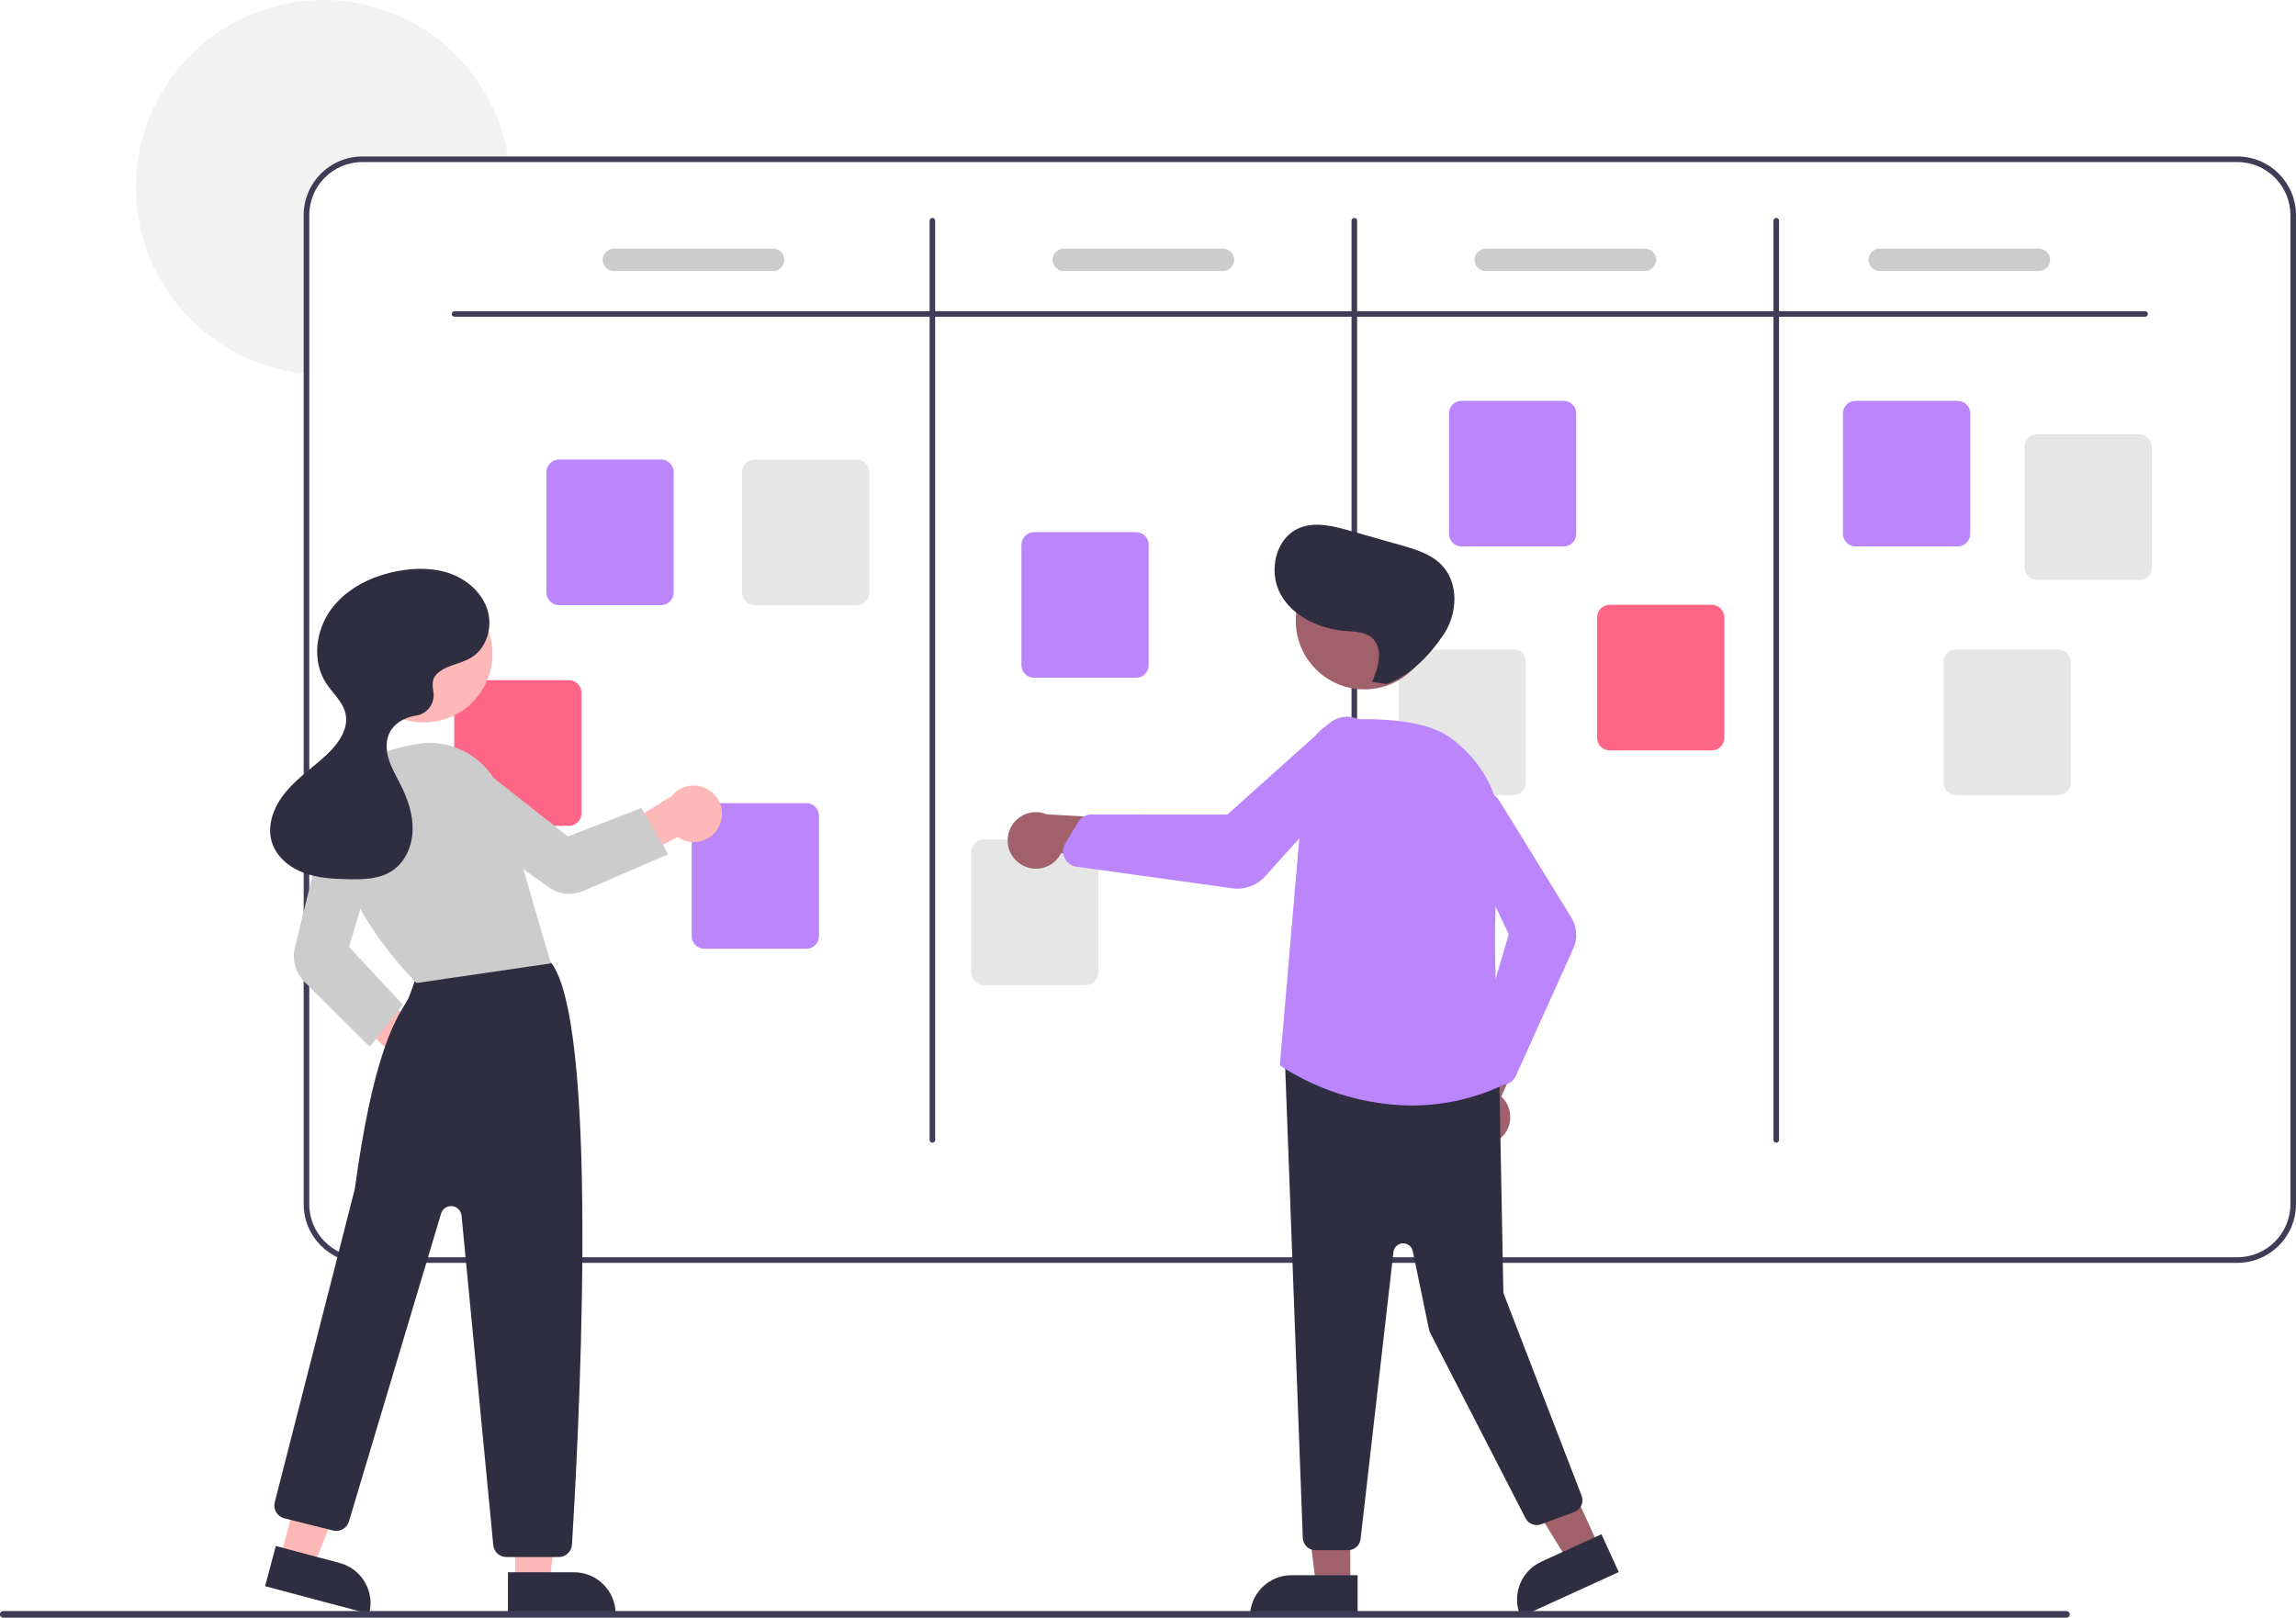
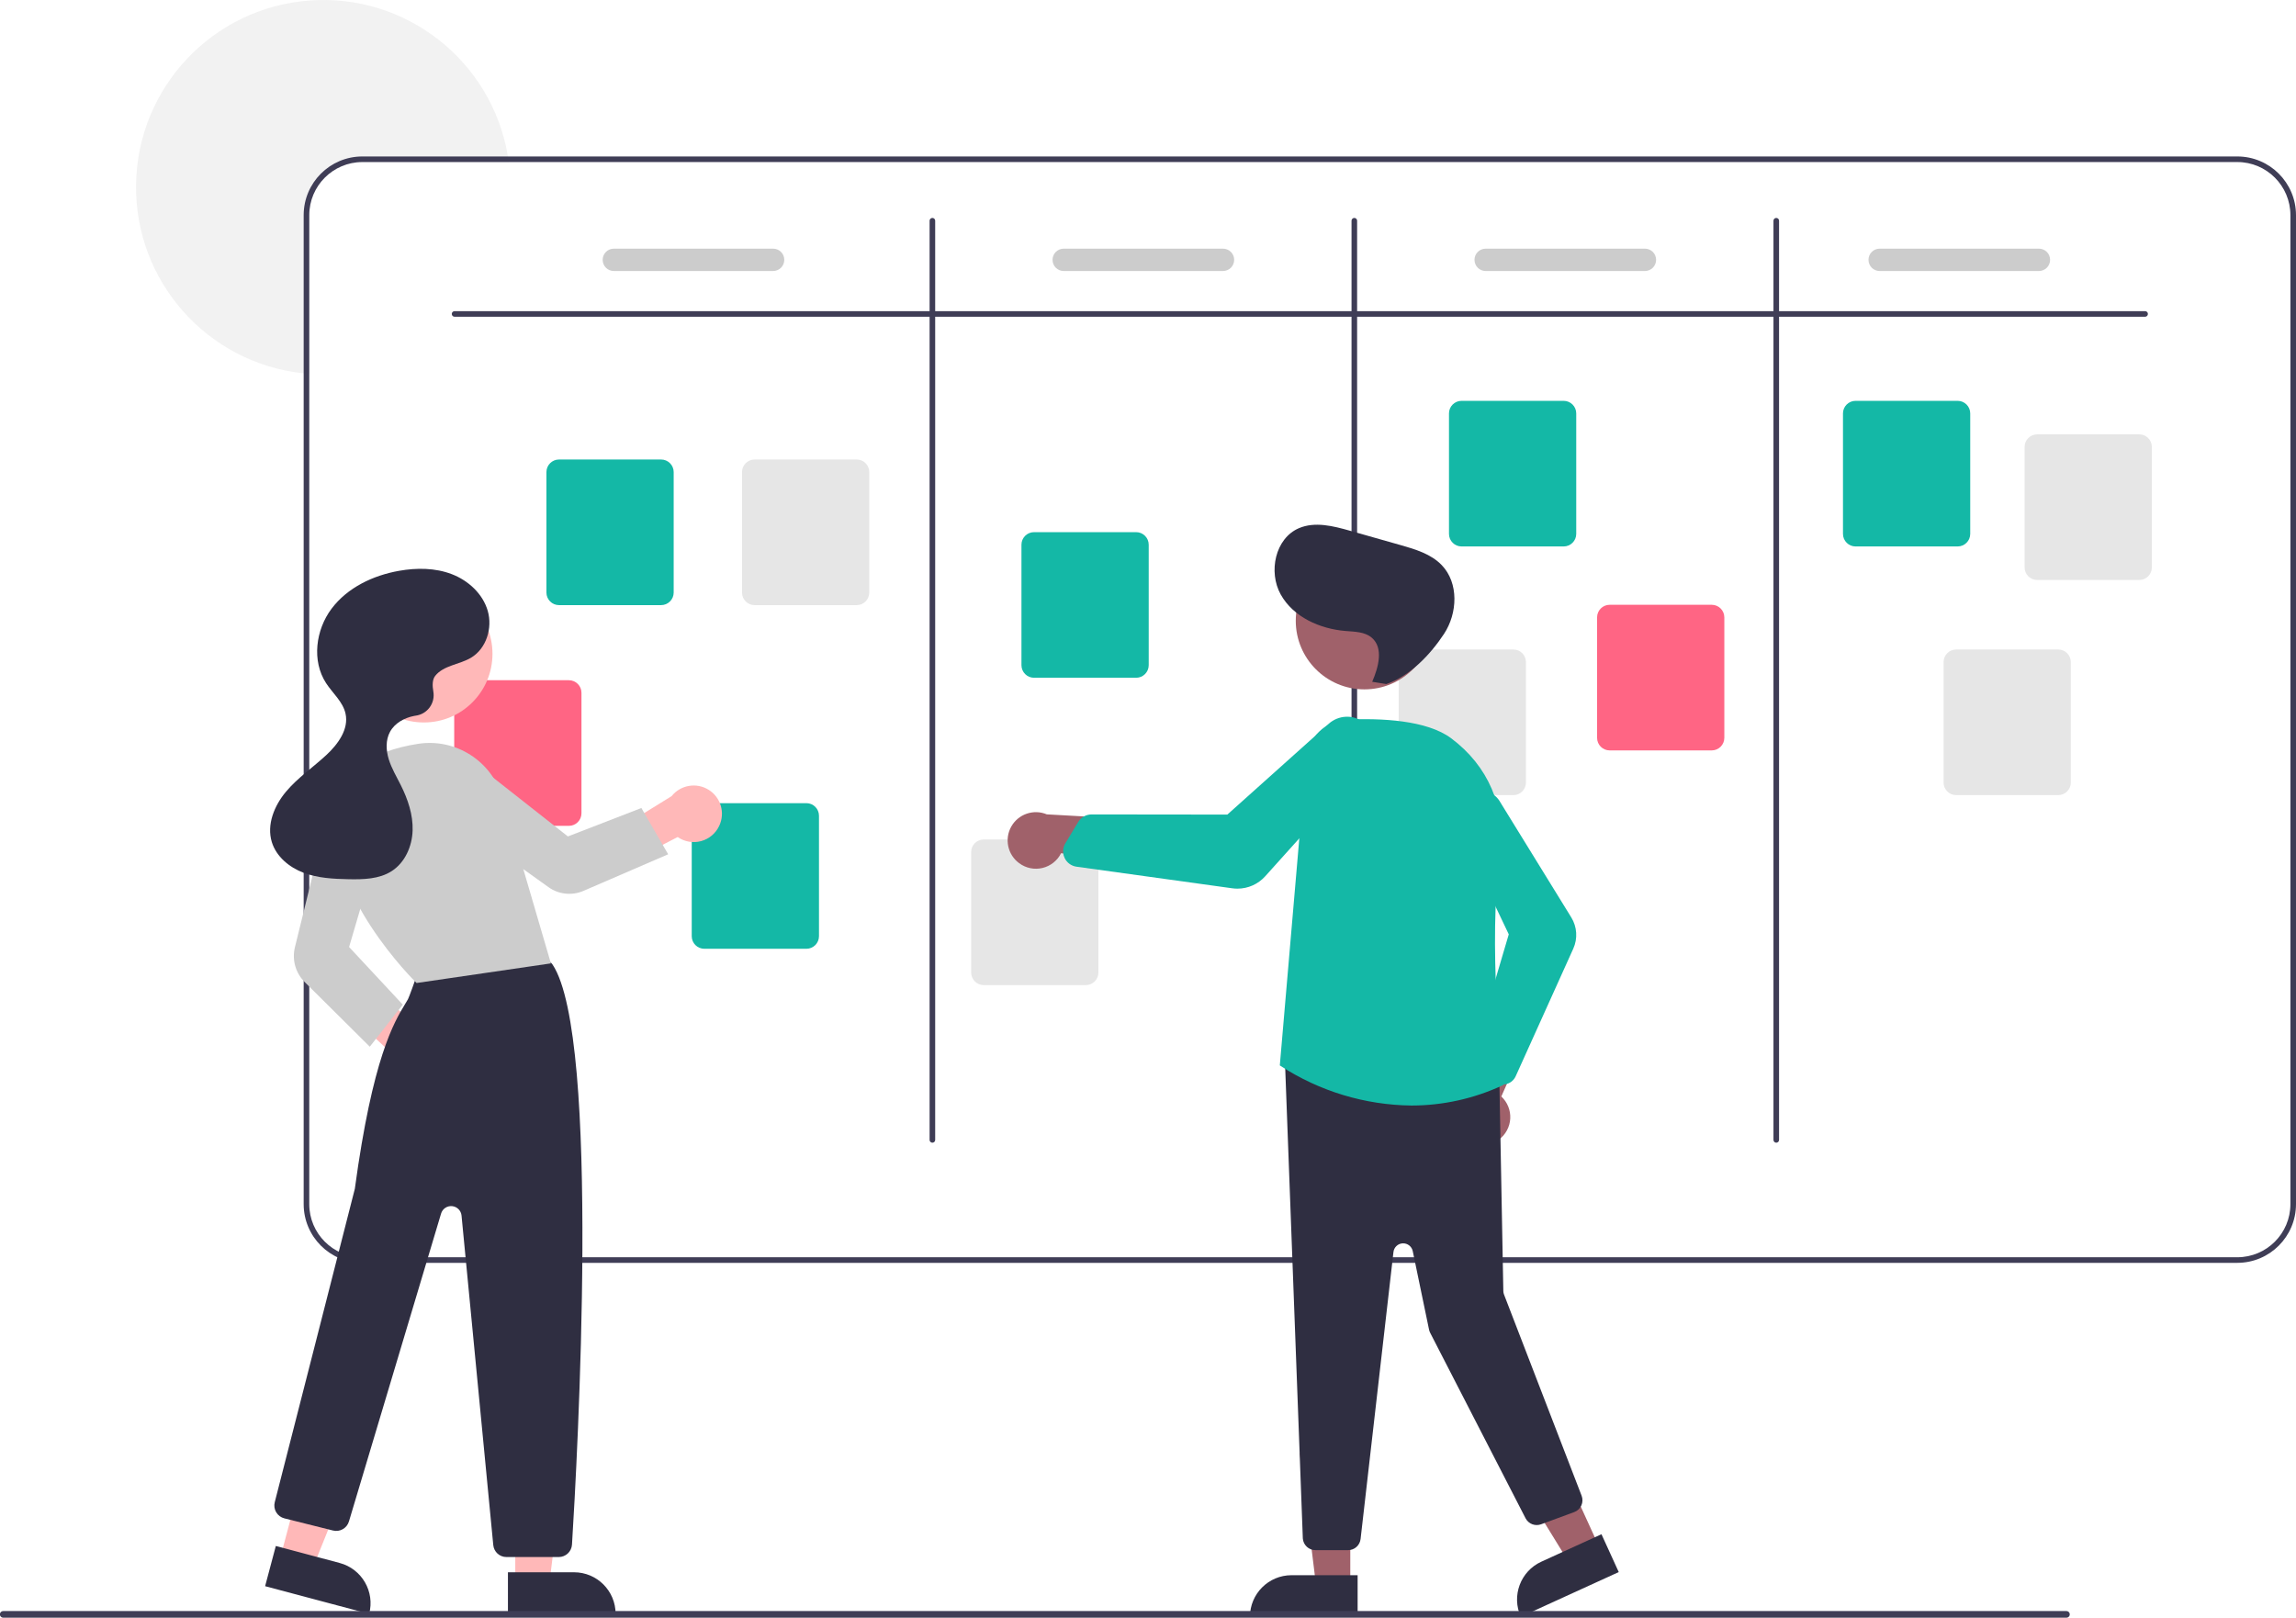
<svg xmlns="http://www.w3.org/2000/svg" id="afc98551-3d88-4acb-87ed-36f06011ac7a" data-name="Layer 1" width="821.676" height="579.01" viewBox="0 0 821.676 579.01">
  <path d="M371.238,218.495h-52.4a19.017,19.017,0,0,0-19,19v56.81c-.67-.04-1.34-.1-2-.18a66.999,66.999,0,1,1,73.1-77.63C371.048,217.155,371.148,217.825,371.238,218.495Z" transform="translate(-189.1619 -160.4952)" fill="#f2f2f2" />
  <path d="M989.838,216.495h-671a21.023,21.023,0,0,0-21,21v354a21.023,21.023,0,0,0,21,21h671a21.023,21.023,0,0,0,21-21v-354A21.023,21.023,0,0,0,989.838,216.495Zm19,375a19.017,19.017,0,0,1-19,19h-671a19.017,19.017,0,0,1-19-19v-354a19.017,19.017,0,0,1,19-19h671a19.017,19.017,0,0,1,19,19Z" transform="translate(-189.1619 -160.4952)" fill="#3f3d56" />
  <path d="M956.838,273.865h-605a1,1,0,0,1,0-2h605a1,1,0,0,1,0,2Z" transform="translate(-189.1619 -160.4952)" fill="#3f3d56" />
  <path d="M522.838,569.495a1,1,0,0,1-1-1v-329a1,1,0,1,1,2,0v329A1,1,0,0,1,522.838,569.495Z" transform="translate(-189.1619 -160.4952)" fill="#3f3d56" />
  <path d="M673.838,569.495a1,1,0,0,1-1-1v-329a1,1,0,1,1,2,0v329A1,1,0,0,1,673.838,569.495Z" transform="translate(-189.1619 -160.4952)" fill="#3f3d56" />
  <path d="M824.838,569.495a1,1,0,0,1-1-1v-329a1,1,0,1,1,2,0v329A1,1,0,0,1,824.838,569.495Z" transform="translate(-189.1619 -160.4952)" fill="#3f3d56" />
-   <path d="M425.754,377.083h-36.54a4.505,4.505,0,0,1-4.5-4.5V329.463a4.505,4.505,0,0,1,4.5-4.5h36.54a4.505,4.505,0,0,1,4.5,4.5v43.12A4.505,4.505,0,0,1,425.754,377.083Z" transform="translate(-189.1619 -160.4952)" fill="#bb86fc" />
-   <path d="M477.754,500.083h-36.54a4.505,4.505,0,0,1-4.5-4.5V452.463a4.505,4.505,0,0,1,4.5-4.5h36.54a4.505,4.505,0,0,1,4.5,4.5v43.12A4.505,4.505,0,0,1,477.754,500.083Z" transform="translate(-189.1619 -160.4952)" fill="#bb86fc" />
-   <path d="M595.754,403.083h-36.54a4.505,4.505,0,0,1-4.5-4.5V355.463a4.505,4.505,0,0,1,4.5-4.5h36.54a4.505,4.505,0,0,1,4.5,4.5v43.12A4.505,4.505,0,0,1,595.754,403.083Z" transform="translate(-189.1619 -160.4952)" fill="#bb86fc" />
-   <path d="M748.754,356.083h-36.54a4.505,4.505,0,0,1-4.5-4.5V308.463a4.505,4.505,0,0,1,4.5-4.5h36.54a4.505,4.505,0,0,1,4.5,4.5v43.12A4.505,4.505,0,0,1,748.754,356.083Z" transform="translate(-189.1619 -160.4952)" fill="#bb86fc" />
-   <path d="M889.754,356.083h-36.54a4.505,4.505,0,0,1-4.5-4.5V308.463a4.505,4.505,0,0,1,4.5-4.5h36.54a4.505,4.505,0,0,1,4.5,4.5v43.12A4.505,4.505,0,0,1,889.754,356.083Z" transform="translate(-189.1619 -160.4952)" fill="#bb86fc" />
+   <path d="M425.754,377.083h-36.54a4.505,4.505,0,0,1-4.5-4.5V329.463a4.505,4.505,0,0,1,4.5-4.5h36.54a4.505,4.505,0,0,1,4.5,4.5v43.12A4.505,4.505,0,0,1,425.754,377.083Z" transform="translate(-189.1619 -160.4952)" fill="#14b8a6" />
+   <path d="M477.754,500.083h-36.54a4.505,4.505,0,0,1-4.5-4.5V452.463a4.505,4.505,0,0,1,4.5-4.5h36.54a4.505,4.505,0,0,1,4.5,4.5v43.12A4.505,4.505,0,0,1,477.754,500.083Z" transform="translate(-189.1619 -160.4952)" fill="#14b8a6" />
+   <path d="M595.754,403.083h-36.54a4.505,4.505,0,0,1-4.5-4.5V355.463a4.505,4.505,0,0,1,4.5-4.5h36.54a4.505,4.505,0,0,1,4.5,4.5v43.12A4.505,4.505,0,0,1,595.754,403.083Z" transform="translate(-189.1619 -160.4952)" fill="#14b8a6" />
+   <path d="M748.754,356.083h-36.54a4.505,4.505,0,0,1-4.5-4.5V308.463a4.505,4.505,0,0,1,4.5-4.5h36.54a4.505,4.505,0,0,1,4.5,4.5v43.12A4.505,4.505,0,0,1,748.754,356.083Z" transform="translate(-189.1619 -160.4952)" fill="#14b8a6" />
+   <path d="M889.754,356.083h-36.54a4.505,4.505,0,0,1-4.5-4.5V308.463a4.505,4.505,0,0,1,4.5-4.5h36.54a4.505,4.505,0,0,1,4.5,4.5v43.12A4.505,4.505,0,0,1,889.754,356.083Z" transform="translate(-189.1619 -160.4952)" fill="#14b8a6" />
  <path d="M954.754,368.083h-36.54a4.505,4.505,0,0,1-4.5-4.5V320.463a4.505,4.505,0,0,1,4.5-4.5h36.54a4.505,4.505,0,0,1,4.5,4.5v43.12A4.505,4.505,0,0,1,954.754,368.083Z" transform="translate(-189.1619 -160.4952)" fill="#e6e6e6" />
  <path d="M925.754,445.083h-36.54a4.505,4.505,0,0,1-4.5-4.5V397.463a4.505,4.505,0,0,1,4.5-4.5h36.54a4.505,4.505,0,0,1,4.5,4.5v43.12A4.505,4.505,0,0,1,925.754,445.083Z" transform="translate(-189.1619 -160.4952)" fill="#e6e6e6" />
  <path d="M801.754,429.083h-36.54a4.505,4.505,0,0,1-4.5-4.5V381.463a4.505,4.505,0,0,1,4.5-4.5h36.54a4.505,4.505,0,0,1,4.5,4.5v43.12A4.505,4.505,0,0,1,801.754,429.083Z" transform="translate(-189.1619 -160.4952)" fill="#ff6584" />
  <path d="M730.754,445.083h-36.54a4.505,4.505,0,0,1-4.5-4.5V397.463a4.505,4.505,0,0,1,4.5-4.5h36.54a4.505,4.505,0,0,1,4.5,4.5v43.12A4.505,4.505,0,0,1,730.754,445.083Z" transform="translate(-189.1619 -160.4952)" fill="#e6e6e6" />
  <path d="M577.754,513.083h-36.54a4.505,4.505,0,0,1-4.5-4.5V465.463a4.505,4.505,0,0,1,4.5-4.5h36.54a4.505,4.505,0,0,1,4.5,4.5v43.12A4.505,4.505,0,0,1,577.754,513.083Z" transform="translate(-189.1619 -160.4952)" fill="#e6e6e6" />
  <path d="M392.754,456.083h-36.54a4.505,4.505,0,0,1-4.5-4.5V408.463a4.505,4.505,0,0,1,4.5-4.5h36.54a4.505,4.505,0,0,1,4.5,4.5v43.12A4.505,4.505,0,0,1,392.754,456.083Z" transform="translate(-189.1619 -160.4952)" fill="#ff6584" />
  <path d="M495.754,377.083h-36.54a4.505,4.505,0,0,1-4.5-4.5V329.463a4.505,4.505,0,0,1,4.5-4.5h36.54a4.505,4.505,0,0,1,4.5,4.5v43.12A4.505,4.505,0,0,1,495.754,377.083Z" transform="translate(-189.1619 -160.4952)" fill="#e6e6e6" />
  <path d="M465.838,257.495h-57a4,4,0,0,1,0-8h57a4,4,0,0,1,0,8Z" transform="translate(-189.1619 -160.4952)" fill="#ccc" />
  <path d="M626.838,257.495h-57a4,4,0,0,1,0-8h57a4,4,0,0,1,0,8Z" transform="translate(-189.1619 -160.4952)" fill="#ccc" />
  <path d="M777.838,257.495h-57a4,4,0,0,1,0-8h57a4,4,0,0,1,0,8Z" transform="translate(-189.1619 -160.4952)" fill="#ccc" />
  <path d="M918.838,257.495h-57a4,4,0,0,1,0-8h57a4,4,0,0,1,0,8Z" transform="translate(-189.1619 -160.4952)" fill="#ccc" />
  <path d="M338.171,550.387A10.056,10.056,0,0,1,329.471,537.656L303.838,513.795l13.553-3.438,25.206,20.444a10.11,10.11,0,0,1-4.426,19.586Z" transform="translate(-189.1619 -160.4952)" fill="#ffb8b8" />
  <polygon points="184.404 566.253 196.664 566.253 202.496 518.965 184.402 518.965 184.404 566.253" fill="#ffb8b8" />
  <path d="M370.939,723.245h38.531a0,0,0,0,1,0,0v14.887a0,0,0,0,1,0,0H385.826a14.887,14.887,0,0,1-14.887-14.887v0A0,0,0,0,1,370.939,723.245Z" transform="translate(591.28 1300.863) rotate(179.9974)" fill="#2f2e41" />
  <polygon points="100.345 557.401 112.193 560.555 129.994 516.359 112.509 511.705 100.345 557.401" fill="#ffb8b8" />
  <path d="M285.307,718.541h38.531a0,0,0,0,1,0,0v14.887a0,0,0,0,1,0,0H300.194a14.887,14.887,0,0,1-14.887-14.887v0A0,0,0,0,1,285.307,718.541Z" transform="matrix(-0.96635, -0.25722, 0.25722, -0.96635, 222.9961, 1345.388)" fill="#2f2e41" />
  <path d="M389.123,717.795H370.416a4.73,4.73,0,0,1-4.726-4.293L354.333,595.57a3.748,3.748,0,0,0-7.321-.715L314.039,705.055a4.742,4.742,0,0,1-5.7,3.246l-17.403-4.352a4.747,4.747,0,0,1-3.447-5.787c.284-1.11,28.411-111.028,28.656-112.158,6.373-46.968,13.997-59.554,18.093-66.314.339-.56.651-1.074.931-1.561.351-.608,2.512-6.645,3.884-10.564a4.79,4.79,0,0,1,2.435-2.978c17.211-8.802,37.347-2.709,43.109-.632a4.682,4.682,0,0,1,2.338,1.815c17.285,26.071,8.802,177.491,6.926,207.581A4.751,4.751,0,0,1,389.123,717.795Z" transform="translate(-189.1619 -160.4952)" fill="#2f2e41" />
  <circle cx="151.684" cy="234.024" r="24.561" fill="#ffb8b8" />
  <path d="M338.244,512.333l-.177-.171c-.331-.32-33.056-32.38-28.821-62.024,1.811-12.68,12.07-20.781,29.668-23.431a27.135,27.135,0,0,1,30,19.121l17.4,59.484Z" transform="translate(-189.1619 -160.4952)" fill="#ccc" />
  <path d="M321.495,535.136l-23.318-23.171a13.137,13.137,0,0,1-3.48-12.392l11.289-45.919A10.354,10.354,0,0,1,319.165,446.254a10.411,10.411,0,0,1,6.809,12.794L314.09,499.444l19.218,20.637Z" transform="translate(-189.1619 -160.4952)" fill="#ccc" />
  <path d="M446.566,456.058a10.056,10.056,0,0,1-14.884,4.029L400.553,476.221l1.376-13.706,27.597-17.079a10.11,10.11,0,0,1,17.04,10.621Z" transform="translate(-189.1619 -160.4952)" fill="#ffb8b8" />
  <path d="M428.283,466.26l-30.346,13.114a12.809,12.809,0,0,1-12.477-1.338l-38.589-27.649A10.355,10.355,0,0,1,344.897,435.4a10.41,10.41,0,0,1,14.409-1.568l33.088,26.042,26.3-10.175Z" transform="translate(-189.1619 -160.4952)" fill="#ccc" />
  <path d="M344.918,402.39c3.03-3.796,8.691-4.001,12.853-6.505,5.452-3.28,7.706-10.611,5.949-16.726s-6.938-10.881-12.878-13.16-12.549-2.307-18.816-1.206c-9.33,1.64-18.516,5.995-24.207,13.569s-7.139,18.666-1.981,26.612c2.37,3.652,6.029,6.667,6.975,10.917,1.242,5.58-2.671,10.961-6.864,14.846-4.777,4.426-10.257,8.133-14.442,13.123s-6.976,11.806-5.066,18.032c1.6,5.216,6.256,9.059,11.361,10.984s10.666,2.203,16.121,2.309c5.297.104,10.924-.025,15.386-2.881,4.777-3.058,7.328-8.858,7.516-14.527s-1.706-11.223-4.245-16.294c-1.513-3.023-3.273-5.953-4.278-9.18s-1.18-6.89.431-9.863c1.693-3.125,5.117-5.009,8.604-5.694.181-.036.373-.067.573-.096a7.398,7.398,0,0,0,6.333-8.628C343.847,405.808,343.881,403.689,344.918,402.39Z" transform="translate(-189.1619 -160.4952)" fill="#2f2e41" />
  <polygon points="483.229 567.3 470.969 567.3 465.137 520.012 483.231 520.013 483.229 567.3" fill="#a0616a" />
  <path d="M462.212,563.797h23.644a0,0,0,0,1,0,0v14.887a0,0,0,0,1,0,0H447.325a0,0,0,0,1,0,0v0A14.887,14.887,0,0,1,462.212,563.797Z" fill="#2f2e41" />
  <polygon points="572.184 553.413 561.033 558.506 536.079 517.917 552.538 510.399 572.184 553.413" fill="#a0616a" />
  <path d="M743.47,716.962h23.644a0,0,0,0,1,0,0v14.887a0,0,0,0,1,0,0H728.583a0,0,0,0,1,0,0v0A14.887,14.887,0,0,1,743.47,716.962Z" transform="translate(-422.5278 215.6884) rotate(-24.54855)" fill="#2f2e41" />
  <path d="M725.643,568.352a10.056,10.056,0,0,0,.801-15.399l14.412-32.7-18.309,3.103-10.879,30.577a10.11,10.11,0,0,0,13.975,14.419Z" transform="translate(-189.1619 -160.4952)" fill="#a0616a" />
  <path d="M671.609,715.327H659.897a4.517,4.517,0,0,1-4.488-4.174l-6.387-170.559a4.5,4.5,0,0,1,4.925-4.805l67.735,7.193a4.501,4.501,0,0,1,4.062,4.394l1.419,75.235a3.492,3.492,0,0,0,.234,1.193l27.785,72.053a4.499,4.499,0,0,1-2.643,5.841l-11.868,4.373a4.501,4.501,0,0,1-5.557-2.164l-34.133-66.369a4.475,4.475,0,0,1-.404-1.143l-5.831-28.094a3.5,3.5,0,0,0-6.904.312L676.08,711.338A4.499,4.499,0,0,1,671.609,715.327Z" transform="translate(-189.1619 -160.4952)" fill="#2f2e41" />
  <circle cx="488.279" cy="222.178" r="24.561" fill="#a0616a" />
-   <path d="M694.285,556.19a87.664,87.664,0,0,1-46.873-14.198l-.239-.165.025-.29,9.395-109.416a15.421,15.421,0,0,1,14.599-14.062c12.176-.56,28.531.146,37.286,6.667,13.231,9.854,19.608,24.694,17.496,40.712-4.38,33.219.582,78.029,1.162,83.029l.042.36-.33.151A77.266,77.266,0,0,1,694.285,556.19Z" transform="translate(-189.1619 -160.4952)" fill="#bb86fc" />
-   <path d="M727.022,548.653a5.007,5.007,0,0,1-3.681-1.622l-5.373-5.861a5.026,5.026,0,0,1-1.109-4.795l12.251-41.464-18.64-39.144a8.832,8.832,0,0,1-.604-5.879,8.809,8.809,0,0,1,16.313-2.084l25.295,41.042a11.951,11.951,0,0,1,.72,11.198l-20.61,45.665a4.988,4.988,0,0,1-3.766,2.88A5.054,5.054,0,0,1,727.022,548.653Z" transform="translate(-189.1619 -160.4952)" fill="#bb86fc" />
+   <path d="M694.285,556.19a87.664,87.664,0,0,1-46.873-14.198l-.239-.165.025-.29,9.395-109.416a15.421,15.421,0,0,1,14.599-14.062c12.176-.56,28.531.146,37.286,6.667,13.231,9.854,19.608,24.694,17.496,40.712-4.38,33.219.582,78.029,1.162,83.029l.042.36-.33.151A77.266,77.266,0,0,1,694.285,556.19Z" transform="translate(-189.1619 -160.4952)" fill="#14b8a6" />
+   <path d="M727.022,548.653a5.007,5.007,0,0,1-3.681-1.622l-5.373-5.861a5.026,5.026,0,0,1-1.109-4.795l12.251-41.464-18.64-39.144a8.832,8.832,0,0,1-.604-5.879,8.809,8.809,0,0,1,16.313-2.084l25.295,41.042a11.951,11.951,0,0,1,.72,11.198l-20.61,45.665a4.988,4.988,0,0,1-3.766,2.88A5.054,5.054,0,0,1,727.022,548.653Z" transform="translate(-189.1619 -160.4952)" fill="#14b8a6" />
  <path d="M553.9,469.448a10.056,10.056,0,0,0,14.999-3.578l35.438,4.596L596.192,453.778l-32.404-1.806a10.11,10.11,0,0,0-9.888,17.476Z" transform="translate(-189.1619 -160.4952)" fill="#a0616a" />
-   <path d="M632.011,478.562a13.425,13.425,0,0,1-1.845-.127l-55.751-7.732a5.541,5.541,0,0,1-4.251-3.111,5.657,5.657,0,0,1-.318-.829h-0a5.564,5.564,0,0,1,.575-4.432l4.614-7.649a5.584,5.584,0,0,1,4.756-2.686h.008l48.596.056,36.294-32.517a9.868,9.868,0,0,1,6.107-2.5,9.835,9.835,0,0,1,7.373,16.815L641.953,474.128A13.364,13.364,0,0,1,632.011,478.562Z" transform="translate(-189.1619 -160.4952)" fill="#bb86fc" />
+   <path d="M632.011,478.562a13.425,13.425,0,0,1-1.845-.127l-55.751-7.732a5.541,5.541,0,0,1-4.251-3.111,5.657,5.657,0,0,1-.318-.829h-0a5.564,5.564,0,0,1,.575-4.432l4.614-7.649a5.584,5.584,0,0,1,4.756-2.686h.008l48.596.056,36.294-32.517a9.868,9.868,0,0,1,6.107-2.5,9.835,9.835,0,0,1,7.373,16.815L641.953,474.128A13.364,13.364,0,0,1,632.011,478.562Z" transform="translate(-189.1619 -160.4952)" fill="#14b8a6" />
  <path d="M680.234,404.523c2.244-5.195,4.144-12.113-.161-15.785-2.497-2.13-6.094-2.135-9.365-2.4-9.217-.747-18.706-4.988-23.211-13.064s-1.989-20.084,6.51-23.728c5.729-2.456,12.297-.783,18.294.918l18.006,5.106c5.35,1.517,10.967,3.19,14.819,7.201,6.143,6.397,5.684,17.212.805,24.618s-12.226,15.131-20.638,17.943Z" transform="translate(-189.1619 -160.4952)" fill="#2f2e41" />
  <path d="M928.647,739.505h-738.294a1.191,1.191,0,1,1,0-2.381h738.294a1.191,1.191,0,1,1,0,2.381Z" transform="translate(-189.1619 -160.4952)" fill="#3f3d56" />
</svg>
